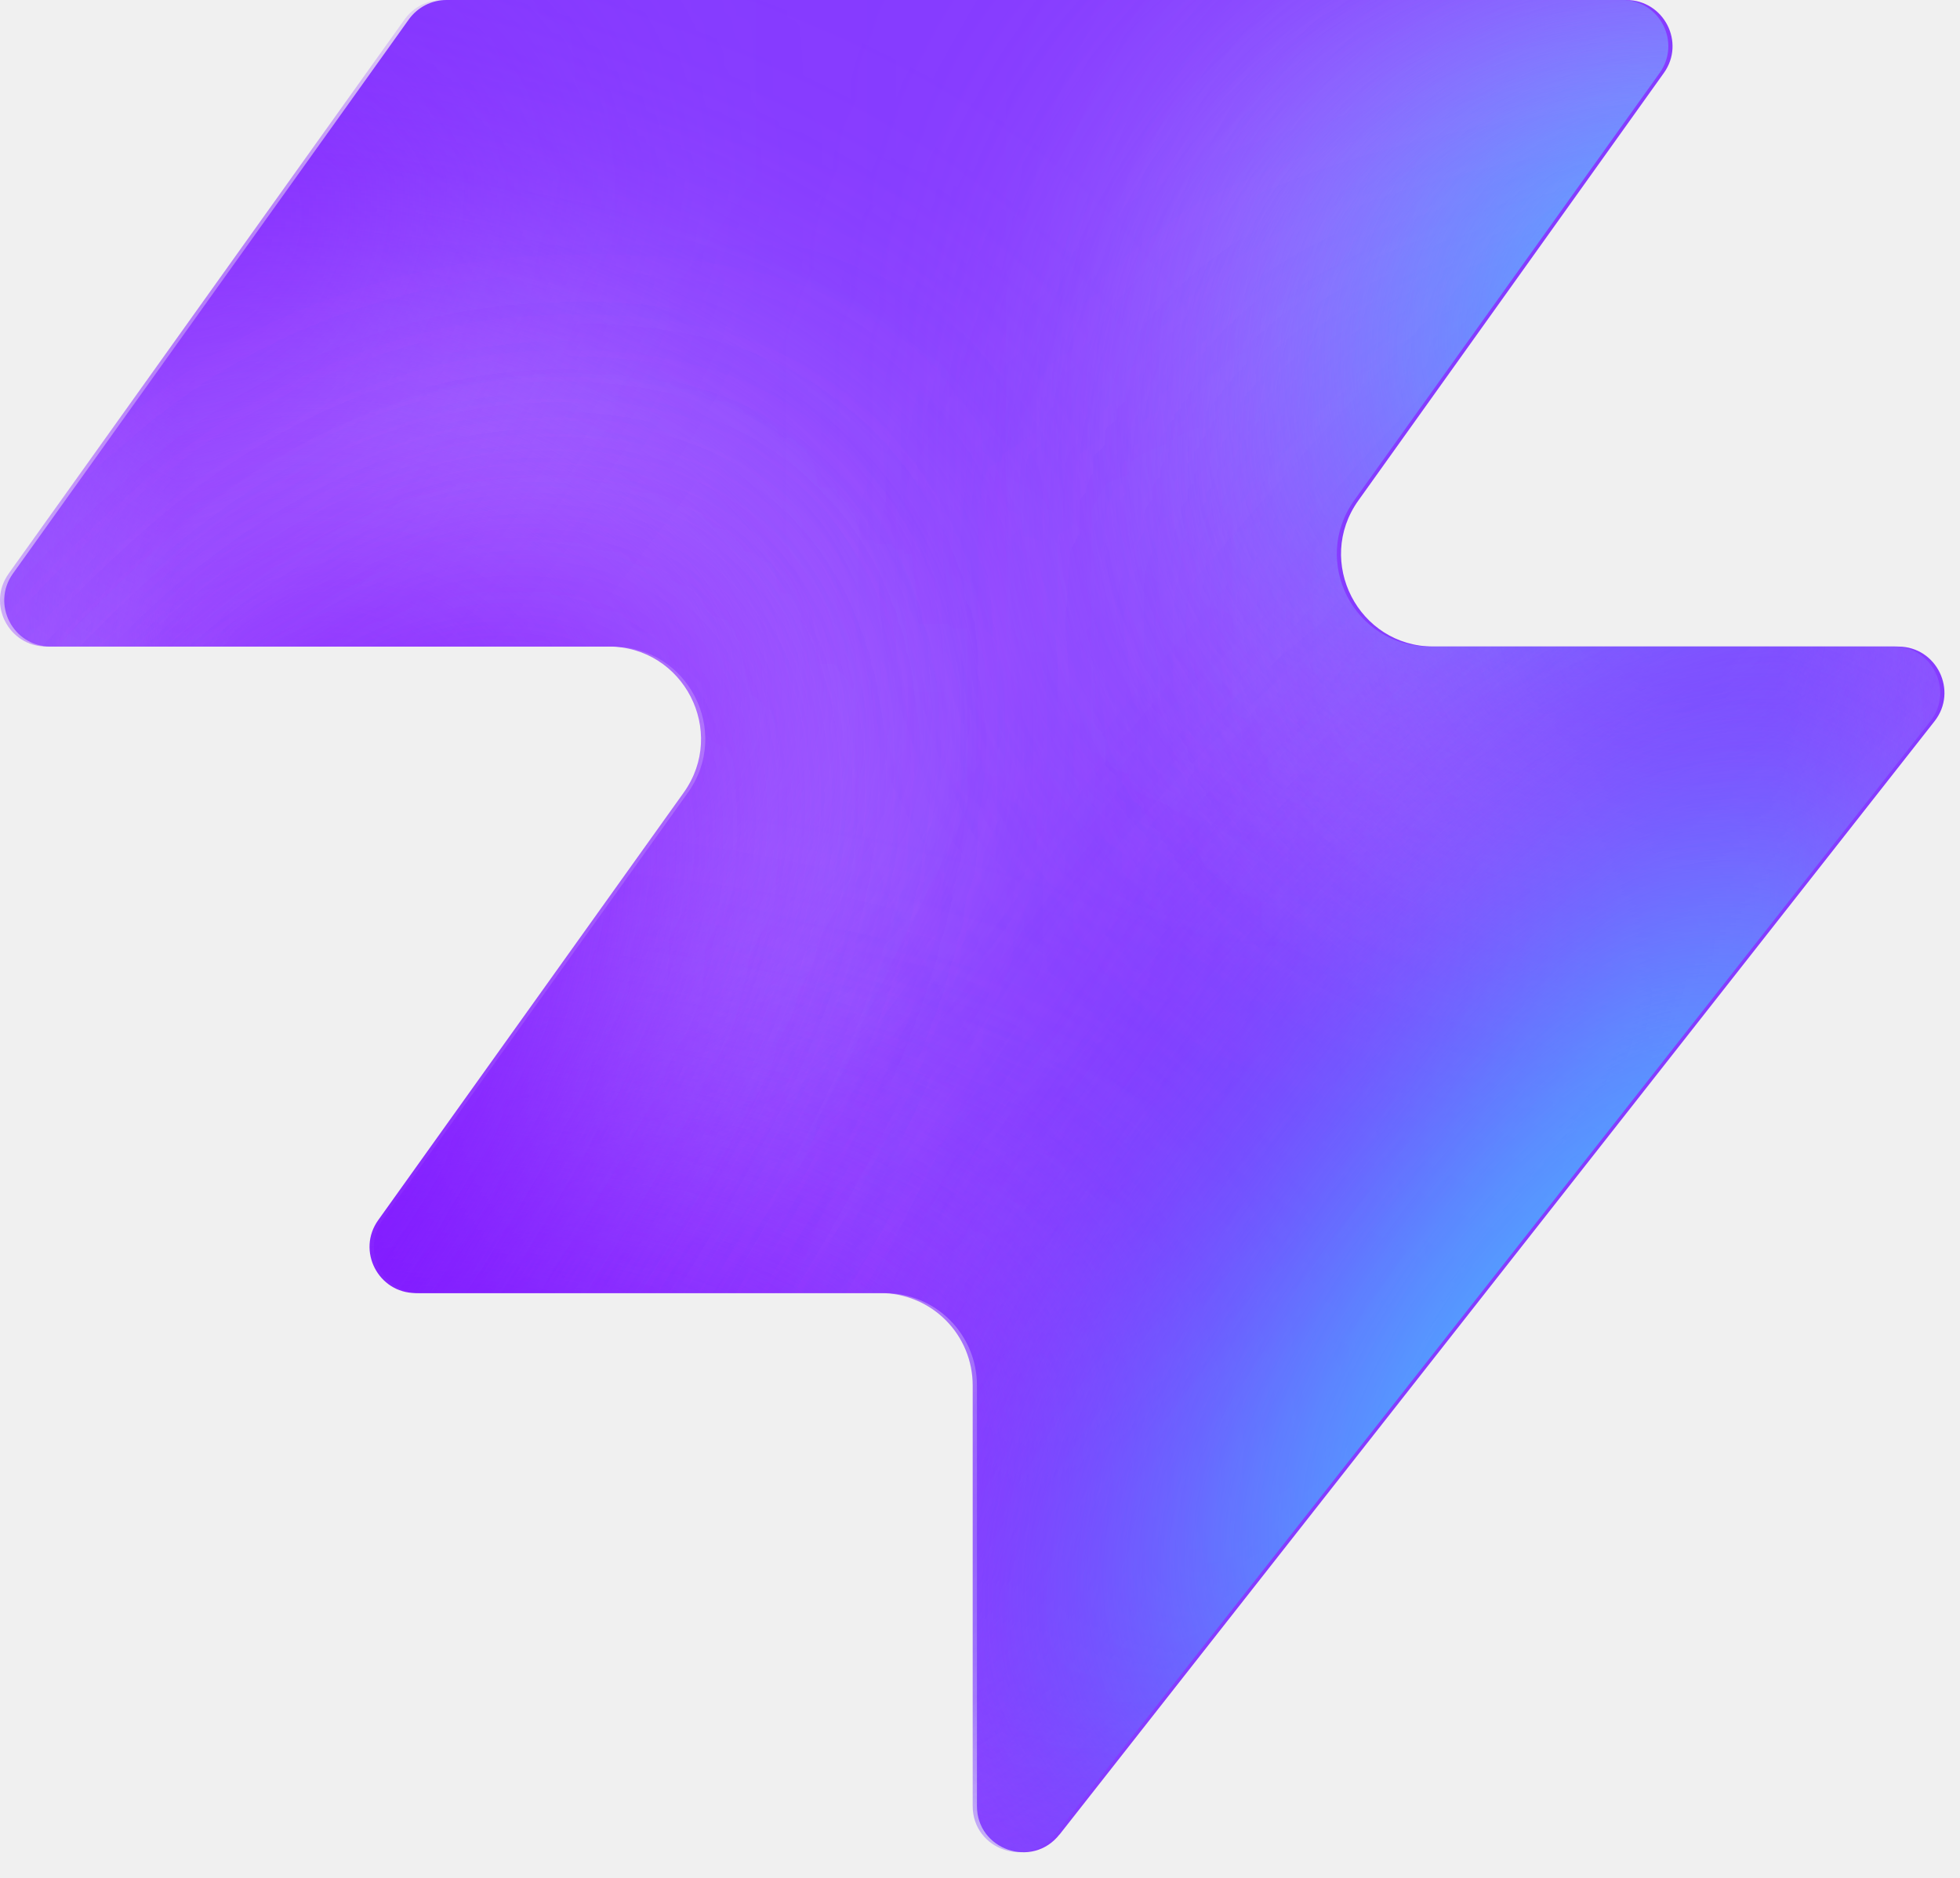
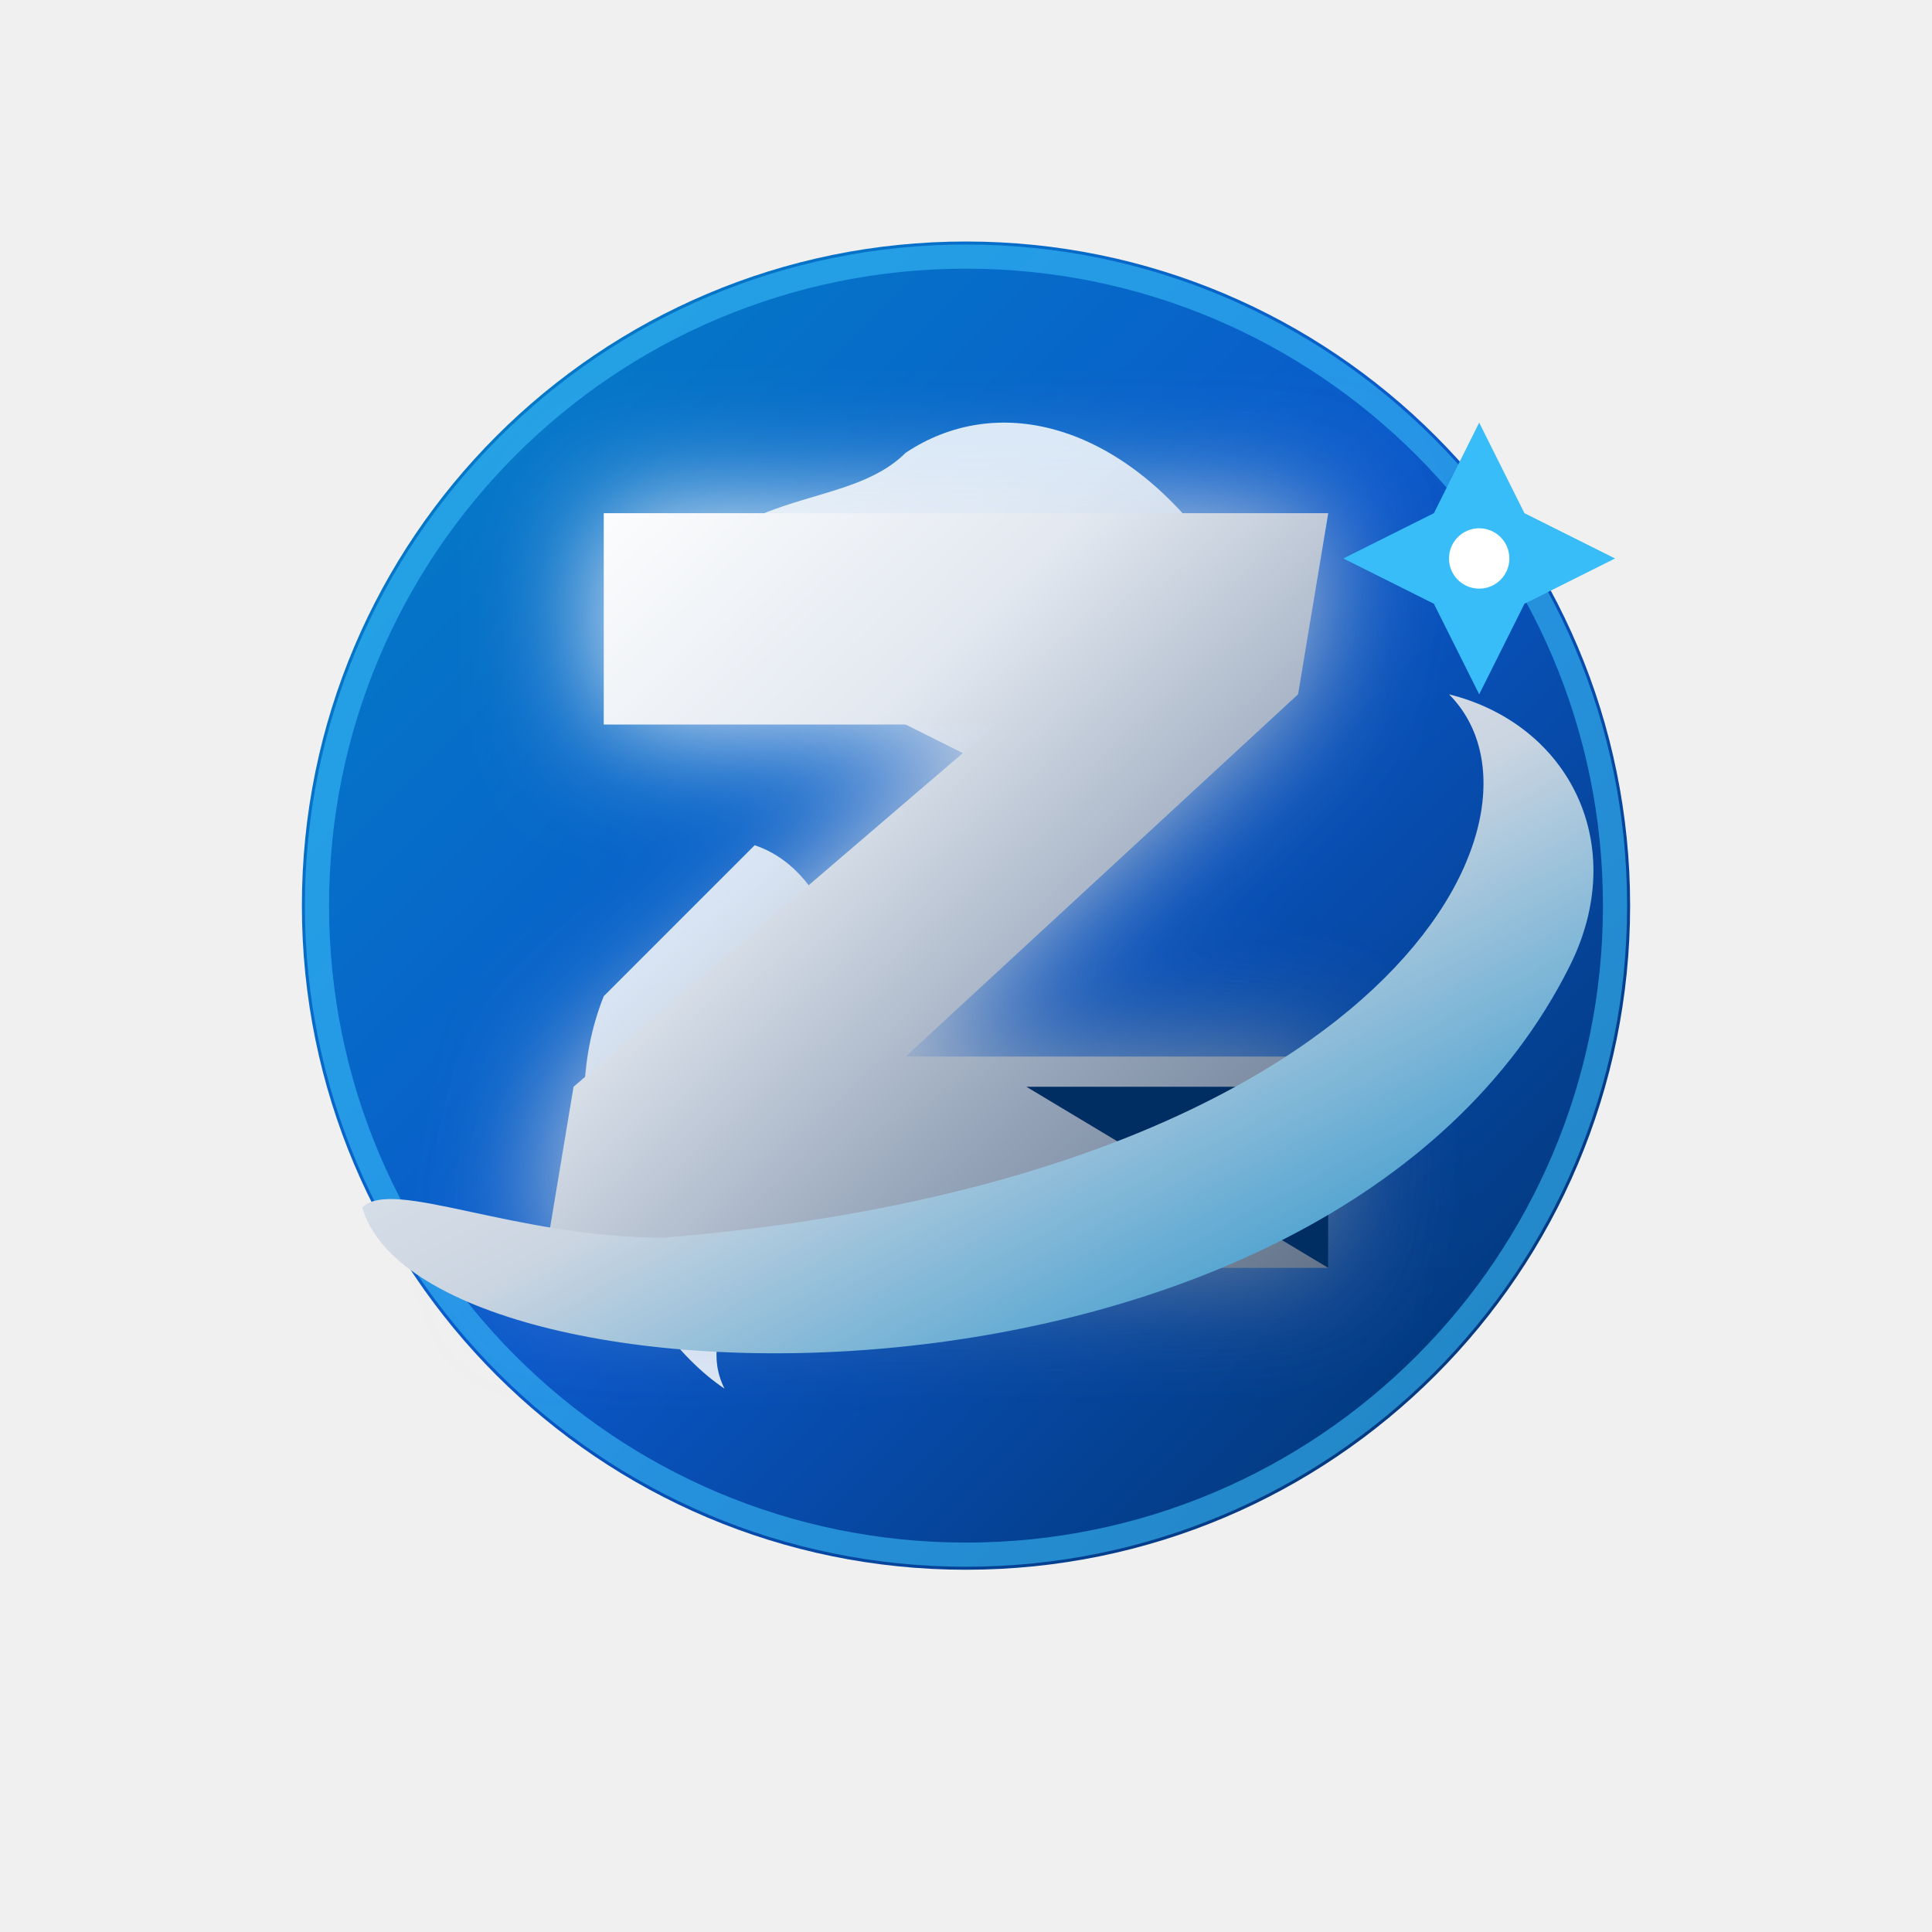
- <svg xmlns="http://www.w3.org/2000/svg" width="48" height="46" fill="none" viewBox="0 0 48 46">
-   <path fill="#863bff" d="M25.946 44.938c-.664.845-2.021.375-2.021-.698V33.937a2.26 2.26 0 0 0-2.262-2.262H10.287c-.92 0-1.456-1.04-.92-1.788l7.48-10.471c1.07-1.497 0-3.578-1.842-3.578H1.237c-.92 0-1.456-1.04-.92-1.788L10.013.474c.214-.297.556-.474.92-.474h28.894c.92 0 1.456 1.04.92 1.788l-7.48 10.471c-1.07 1.498 0 3.579 1.842 3.579h11.377c.943 0 1.473 1.088.89 1.83L25.947 44.94z" style="fill:#863bff;fill:color(display-p3 .525 .23 1);fill-opacity:1" />
-   <mask id="a" width="48" height="46" x="0" y="0" maskUnits="userSpaceOnUse" style="mask-type:alpha">
-     <path fill="#000" d="M25.842 44.938c-.664.844-2.021.375-2.021-.698V33.937a2.26 2.26 0 0 0-2.262-2.262H10.183c-.92 0-1.456-1.04-.92-1.788l7.48-10.471c1.07-1.498 0-3.579-1.842-3.579H1.133c-.92 0-1.456-1.04-.92-1.787L9.91.473c.214-.297.556-.474.92-.474h28.894c.92 0 1.456 1.04.92 1.788l-7.48 10.471c-1.07 1.498 0 3.578 1.842 3.578h11.377c.943 0 1.473 1.088.89 1.832L25.843 44.94z" style="fill:#000;fill-opacity:1" />
-   </mask>
-   <g mask="url(#a)">
-     <g filter="url(#b)">
-       <ellipse cx="5.508" cy="14.704" fill="#ede6ff" rx="5.508" ry="14.704" style="fill:#ede6ff;fill:color(display-p3 .927 .903 1);fill-opacity:1" transform="matrix(.00324 1 1 -.00324 -4.47 31.516)" />
-     </g>
-     <g filter="url(#c)">
-       <ellipse cx="10.399" cy="29.851" fill="#ede6ff" rx="10.399" ry="29.851" style="fill:#ede6ff;fill:color(display-p3 .927 .903 1);fill-opacity:1" transform="matrix(.00324 1 1 -.00324 -39.328 7.883)" />
-     </g>
-     <g filter="url(#d)">
-       <ellipse cx="5.508" cy="30.487" fill="#7e14ff" rx="5.508" ry="30.487" style="fill:#7e14ff;fill:color(display-p3 .492 .077 1);fill-opacity:1" transform="rotate(89.814 -25.913 -14.639)scale(1 -1)" />
-     </g>
-     <g filter="url(#e)">
-       <ellipse cx="5.508" cy="30.599" fill="#7e14ff" rx="5.508" ry="30.599" style="fill:#7e14ff;fill:color(display-p3 .492 .077 1);fill-opacity:1" transform="rotate(89.814 -32.644 -3.334)scale(1 -1)" />
-     </g>
-     <g filter="url(#f)">
-       <ellipse cx="5.508" cy="30.599" fill="#7e14ff" rx="5.508" ry="30.599" style="fill:#7e14ff;fill:color(display-p3 .492 .077 1);fill-opacity:1" transform="matrix(.00324 1 1 -.00324 -34.34 30.47)" />
-     </g>
-     <g filter="url(#g)">
-       <ellipse cx="14.072" cy="22.078" fill="#ede6ff" rx="14.072" ry="22.078" style="fill:#ede6ff;fill:color(display-p3 .927 .903 1);fill-opacity:1" transform="rotate(93.35 24.506 48.493)scale(-1 1)" />
-     </g>
-     <g filter="url(#h)">
-       <ellipse cx="3.47" cy="21.501" fill="#7e14ff" rx="3.47" ry="21.501" style="fill:#7e14ff;fill:color(display-p3 .492 .077 1);fill-opacity:1" transform="rotate(89.009 28.708 47.59)scale(-1 1)" />
-     </g>
-     <g filter="url(#i)">
-       <ellipse cx="3.47" cy="21.501" fill="#7e14ff" rx="3.47" ry="21.501" style="fill:#7e14ff;fill:color(display-p3 .492 .077 1);fill-opacity:1" transform="rotate(89.009 28.708 47.59)scale(-1 1)" />
-     </g>
-     <g filter="url(#j)">
-       <ellipse cx=".387" cy="8.972" fill="#7e14ff" rx="4.407" ry="29.108" style="fill:#7e14ff;fill:color(display-p3 .492 .077 1);fill-opacity:1" transform="rotate(39.51 .387 8.972)" />
-     </g>
-     <g filter="url(#k)">
-       <ellipse cx="47.523" cy="-6.092" fill="#7e14ff" rx="4.407" ry="29.108" style="fill:#7e14ff;fill:color(display-p3 .492 .077 1);fill-opacity:1" transform="rotate(37.892 47.523 -6.092)" />
-     </g>
-     <g filter="url(#l)">
-       <ellipse cx="41.412" cy="6.333" fill="#47bfff" rx="5.971" ry="9.665" style="fill:#47bfff;fill:color(display-p3 .28 .748 1);fill-opacity:1" transform="rotate(37.892 41.412 6.333)" />
-     </g>
-     <g filter="url(#m)">
-       <ellipse cx="-1.879" cy="38.332" fill="#7e14ff" rx="4.407" ry="29.108" style="fill:#7e14ff;fill:color(display-p3 .492 .077 1);fill-opacity:1" transform="rotate(37.892 -1.88 38.332)" />
-     </g>
-     <g filter="url(#n)">
-       <ellipse cx="-1.879" cy="38.332" fill="#7e14ff" rx="4.407" ry="29.108" style="fill:#7e14ff;fill:color(display-p3 .492 .077 1);fill-opacity:1" transform="rotate(37.892 -1.88 38.332)" />
-     </g>
-     <g filter="url(#o)">
-       <ellipse cx="35.651" cy="29.907" fill="#7e14ff" rx="4.407" ry="29.108" style="fill:#7e14ff;fill:color(display-p3 .492 .077 1);fill-opacity:1" transform="rotate(37.892 35.651 29.907)" />
-     </g>
-     <g filter="url(#p)">
-       <ellipse cx="38.418" cy="32.4" fill="#47bfff" rx="5.971" ry="15.297" style="fill:#47bfff;fill:color(display-p3 .28 .748 1);fill-opacity:1" transform="rotate(37.892 38.418 32.4)" />
-     </g>
-   </g>
+ <svg xmlns="http://www.w3.org/2000/svg" viewBox="0 0 64 64" fill="none">
  <defs>
-     <filter id="b" width="60.045" height="41.654" x="-19.77" y="16.149" color-interpolation-filters="sRGB" filterUnits="userSpaceOnUse">
-       <feFlood flood-opacity="0" result="BackgroundImageFix" />
-       <feBlend in="SourceGraphic" in2="BackgroundImageFix" result="shape" />
-       <feGaussianBlur result="effect1_foregroundBlur_2002_17158" stdDeviation="7.659" />
-     </filter>
-     <filter id="c" width="90.34" height="51.437" x="-54.613" y="-7.533" color-interpolation-filters="sRGB" filterUnits="userSpaceOnUse">
-       <feFlood flood-opacity="0" result="BackgroundImageFix" />
-       <feBlend in="SourceGraphic" in2="BackgroundImageFix" result="shape" />
-       <feGaussianBlur result="effect1_foregroundBlur_2002_17158" stdDeviation="7.659" />
-     </filter>
-     <filter id="d" width="79.355" height="29.4" x="-49.64" y="2.03" color-interpolation-filters="sRGB" filterUnits="userSpaceOnUse">
-       <feFlood flood-opacity="0" result="BackgroundImageFix" />
-       <feBlend in="SourceGraphic" in2="BackgroundImageFix" result="shape" />
-       <feGaussianBlur result="effect1_foregroundBlur_2002_17158" stdDeviation="4.596" />
-     </filter>
-     <filter id="e" width="79.579" height="29.4" x="-45.045" y="20.029" color-interpolation-filters="sRGB" filterUnits="userSpaceOnUse">
-       <feFlood flood-opacity="0" result="BackgroundImageFix" />
-       <feBlend in="SourceGraphic" in2="BackgroundImageFix" result="shape" />
-       <feGaussianBlur result="effect1_foregroundBlur_2002_17158" stdDeviation="4.596" />
-     </filter>
-     <filter id="f" width="79.579" height="29.4" x="-43.513" y="21.178" color-interpolation-filters="sRGB" filterUnits="userSpaceOnUse">
-       <feFlood flood-opacity="0" result="BackgroundImageFix" />
-       <feBlend in="SourceGraphic" in2="BackgroundImageFix" result="shape" />
-       <feGaussianBlur result="effect1_foregroundBlur_2002_17158" stdDeviation="4.596" />
-     </filter>
-     <filter id="g" width="74.749" height="58.852" x="15.756" y="-17.901" color-interpolation-filters="sRGB" filterUnits="userSpaceOnUse">
-       <feFlood flood-opacity="0" result="BackgroundImageFix" />
-       <feBlend in="SourceGraphic" in2="BackgroundImageFix" result="shape" />
-       <feGaussianBlur result="effect1_foregroundBlur_2002_17158" stdDeviation="7.659" />
-     </filter>
-     <filter id="h" width="61.377" height="25.362" x="23.548" y="2.284" color-interpolation-filters="sRGB" filterUnits="userSpaceOnUse">
-       <feFlood flood-opacity="0" result="BackgroundImageFix" />
-       <feBlend in="SourceGraphic" in2="BackgroundImageFix" result="shape" />
-       <feGaussianBlur result="effect1_foregroundBlur_2002_17158" stdDeviation="4.596" />
-     </filter>
-     <filter id="i" width="61.377" height="25.362" x="23.548" y="2.284" color-interpolation-filters="sRGB" filterUnits="userSpaceOnUse">
-       <feFlood flood-opacity="0" result="BackgroundImageFix" />
-       <feBlend in="SourceGraphic" in2="BackgroundImageFix" result="shape" />
-       <feGaussianBlur result="effect1_foregroundBlur_2002_17158" stdDeviation="4.596" />
-     </filter>
-     <filter id="j" width="56.045" height="63.649" x="-27.636" y="-22.853" color-interpolation-filters="sRGB" filterUnits="userSpaceOnUse">
-       <feFlood flood-opacity="0" result="BackgroundImageFix" />
-       <feBlend in="SourceGraphic" in2="BackgroundImageFix" result="shape" />
-       <feGaussianBlur result="effect1_foregroundBlur_2002_17158" stdDeviation="4.596" />
-     </filter>
-     <filter id="k" width="54.814" height="64.646" x="20.116" y="-38.415" color-interpolation-filters="sRGB" filterUnits="userSpaceOnUse">
-       <feFlood flood-opacity="0" result="BackgroundImageFix" />
-       <feBlend in="SourceGraphic" in2="BackgroundImageFix" result="shape" />
-       <feGaussianBlur result="effect1_foregroundBlur_2002_17158" stdDeviation="4.596" />
-     </filter>
-     <filter id="l" width="33.541" height="35.313" x="24.641" y="-11.323" color-interpolation-filters="sRGB" filterUnits="userSpaceOnUse">
-       <feFlood flood-opacity="0" result="BackgroundImageFix" />
-       <feBlend in="SourceGraphic" in2="BackgroundImageFix" result="shape" />
-       <feGaussianBlur result="effect1_foregroundBlur_2002_17158" stdDeviation="4.596" />
-     </filter>
-     <filter id="m" width="54.814" height="64.646" x="-29.286" y="6.009" color-interpolation-filters="sRGB" filterUnits="userSpaceOnUse">
-       <feFlood flood-opacity="0" result="BackgroundImageFix" />
-       <feBlend in="SourceGraphic" in2="BackgroundImageFix" result="shape" />
-       <feGaussianBlur result="effect1_foregroundBlur_2002_17158" stdDeviation="4.596" />
-     </filter>
-     <filter id="n" width="54.814" height="64.646" x="-29.286" y="6.009" color-interpolation-filters="sRGB" filterUnits="userSpaceOnUse">
-       <feFlood flood-opacity="0" result="BackgroundImageFix" />
-       <feBlend in="SourceGraphic" in2="BackgroundImageFix" result="shape" />
-       <feGaussianBlur result="effect1_foregroundBlur_2002_17158" stdDeviation="4.596" />
-     </filter>
-     <filter id="o" width="54.814" height="64.646" x="8.244" y="-2.416" color-interpolation-filters="sRGB" filterUnits="userSpaceOnUse">
-       <feFlood flood-opacity="0" result="BackgroundImageFix" />
-       <feBlend in="SourceGraphic" in2="BackgroundImageFix" result="shape" />
-       <feGaussianBlur result="effect1_foregroundBlur_2002_17158" stdDeviation="4.596" />
-     </filter>
-     <filter id="p" width="39.409" height="43.623" x="18.713" y="10.588" color-interpolation-filters="sRGB" filterUnits="userSpaceOnUse">
-       <feFlood flood-opacity="0" result="BackgroundImageFix" />
-       <feBlend in="SourceGraphic" in2="BackgroundImageFix" result="shape" />
-       <feGaussianBlur result="effect1_foregroundBlur_2002_17158" stdDeviation="4.596" />
+     <linearGradient id="globeBlue" x1="0%" y1="0%" x2="100%" y2="100%">
+       <stop offset="0%" stop-color="#0284C7" />
+       <stop offset="50%" stop-color="#0A58CA" />
+       <stop offset="100%" stop-color="#002D62" />
+     </linearGradient>
+     <linearGradient id="chromeZ" x1="0%" y1="0%" x2="100%" y2="100%">
+       <stop offset="0%" stop-color="#FFFFFF" />
+       <stop offset="35%" stop-color="#E2E8F0" />
+       <stop offset="70%" stop-color="#94A3B8" />
+       <stop offset="100%" stop-color="#64748B" />
+     </linearGradient>
+     <linearGradient id="ringSilver" x1="0%" y1="0%" x2="100%" y2="100%">
+       <stop offset="0%" stop-color="#F8FAFC" />
+       <stop offset="50%" stop-color="#CBD5E1" />
+       <stop offset="100%" stop-color="#0284C7" />
+     </linearGradient>
+     <filter id="glow" x="-20%" y="-20%" width="140%" height="140%">
+       <feGaussianBlur stdDeviation="2" result="blur" />
+       <feComposite in="SourceGraphic" in2="blur" operator="over" />
    </filter>
  </defs>
+   <circle cx="32" cy="30" r="22" fill="url(#globeBlue)" />
+   <circle cx="32" cy="30" r="21.5" stroke="#38BDF8" stroke-width="0.8" opacity="0.6" />
+   <path d="M22 20 C24 16, 28 17, 30 15 C33 13, 37 14, 40 18 C38 22, 35 24, 32 25 Z" fill="#FFFFFF" opacity="0.85" />
+   <path d="M25 28 C28 29, 29 34, 27 38 C25 42, 23 44, 24 46 C21 44, 18 38, 20 33 Z" fill="#FFFFFF" opacity="0.85" />
+   <polygon points="20,17 44,17 43,23 30,35 44,35 44,42 18,42 19,36 33,24 20,24" fill="url(#chromeZ)" filter="url(#glow)" />
+   <polygon points="34,36 44,36 44,42" fill="#002D62" />
+   <path d="M12 40 C14 47, 44 48, 52 32 C54 28, 52 24, 48 23 C52 27, 46 39, 22 41 C17 41, 13 39, 12 40 Z" fill="url(#ringSilver)" />
+   <path d="M49 14 L50.5 17 L53.5 18.5 L50.5 20 L49 23 L47.5 20 L44.5 18.5 L47.5 17 Z" fill="#38BDF8" />
+   <circle cx="49" cy="18.5" r="1" fill="#FFFFFF" />
</svg>
